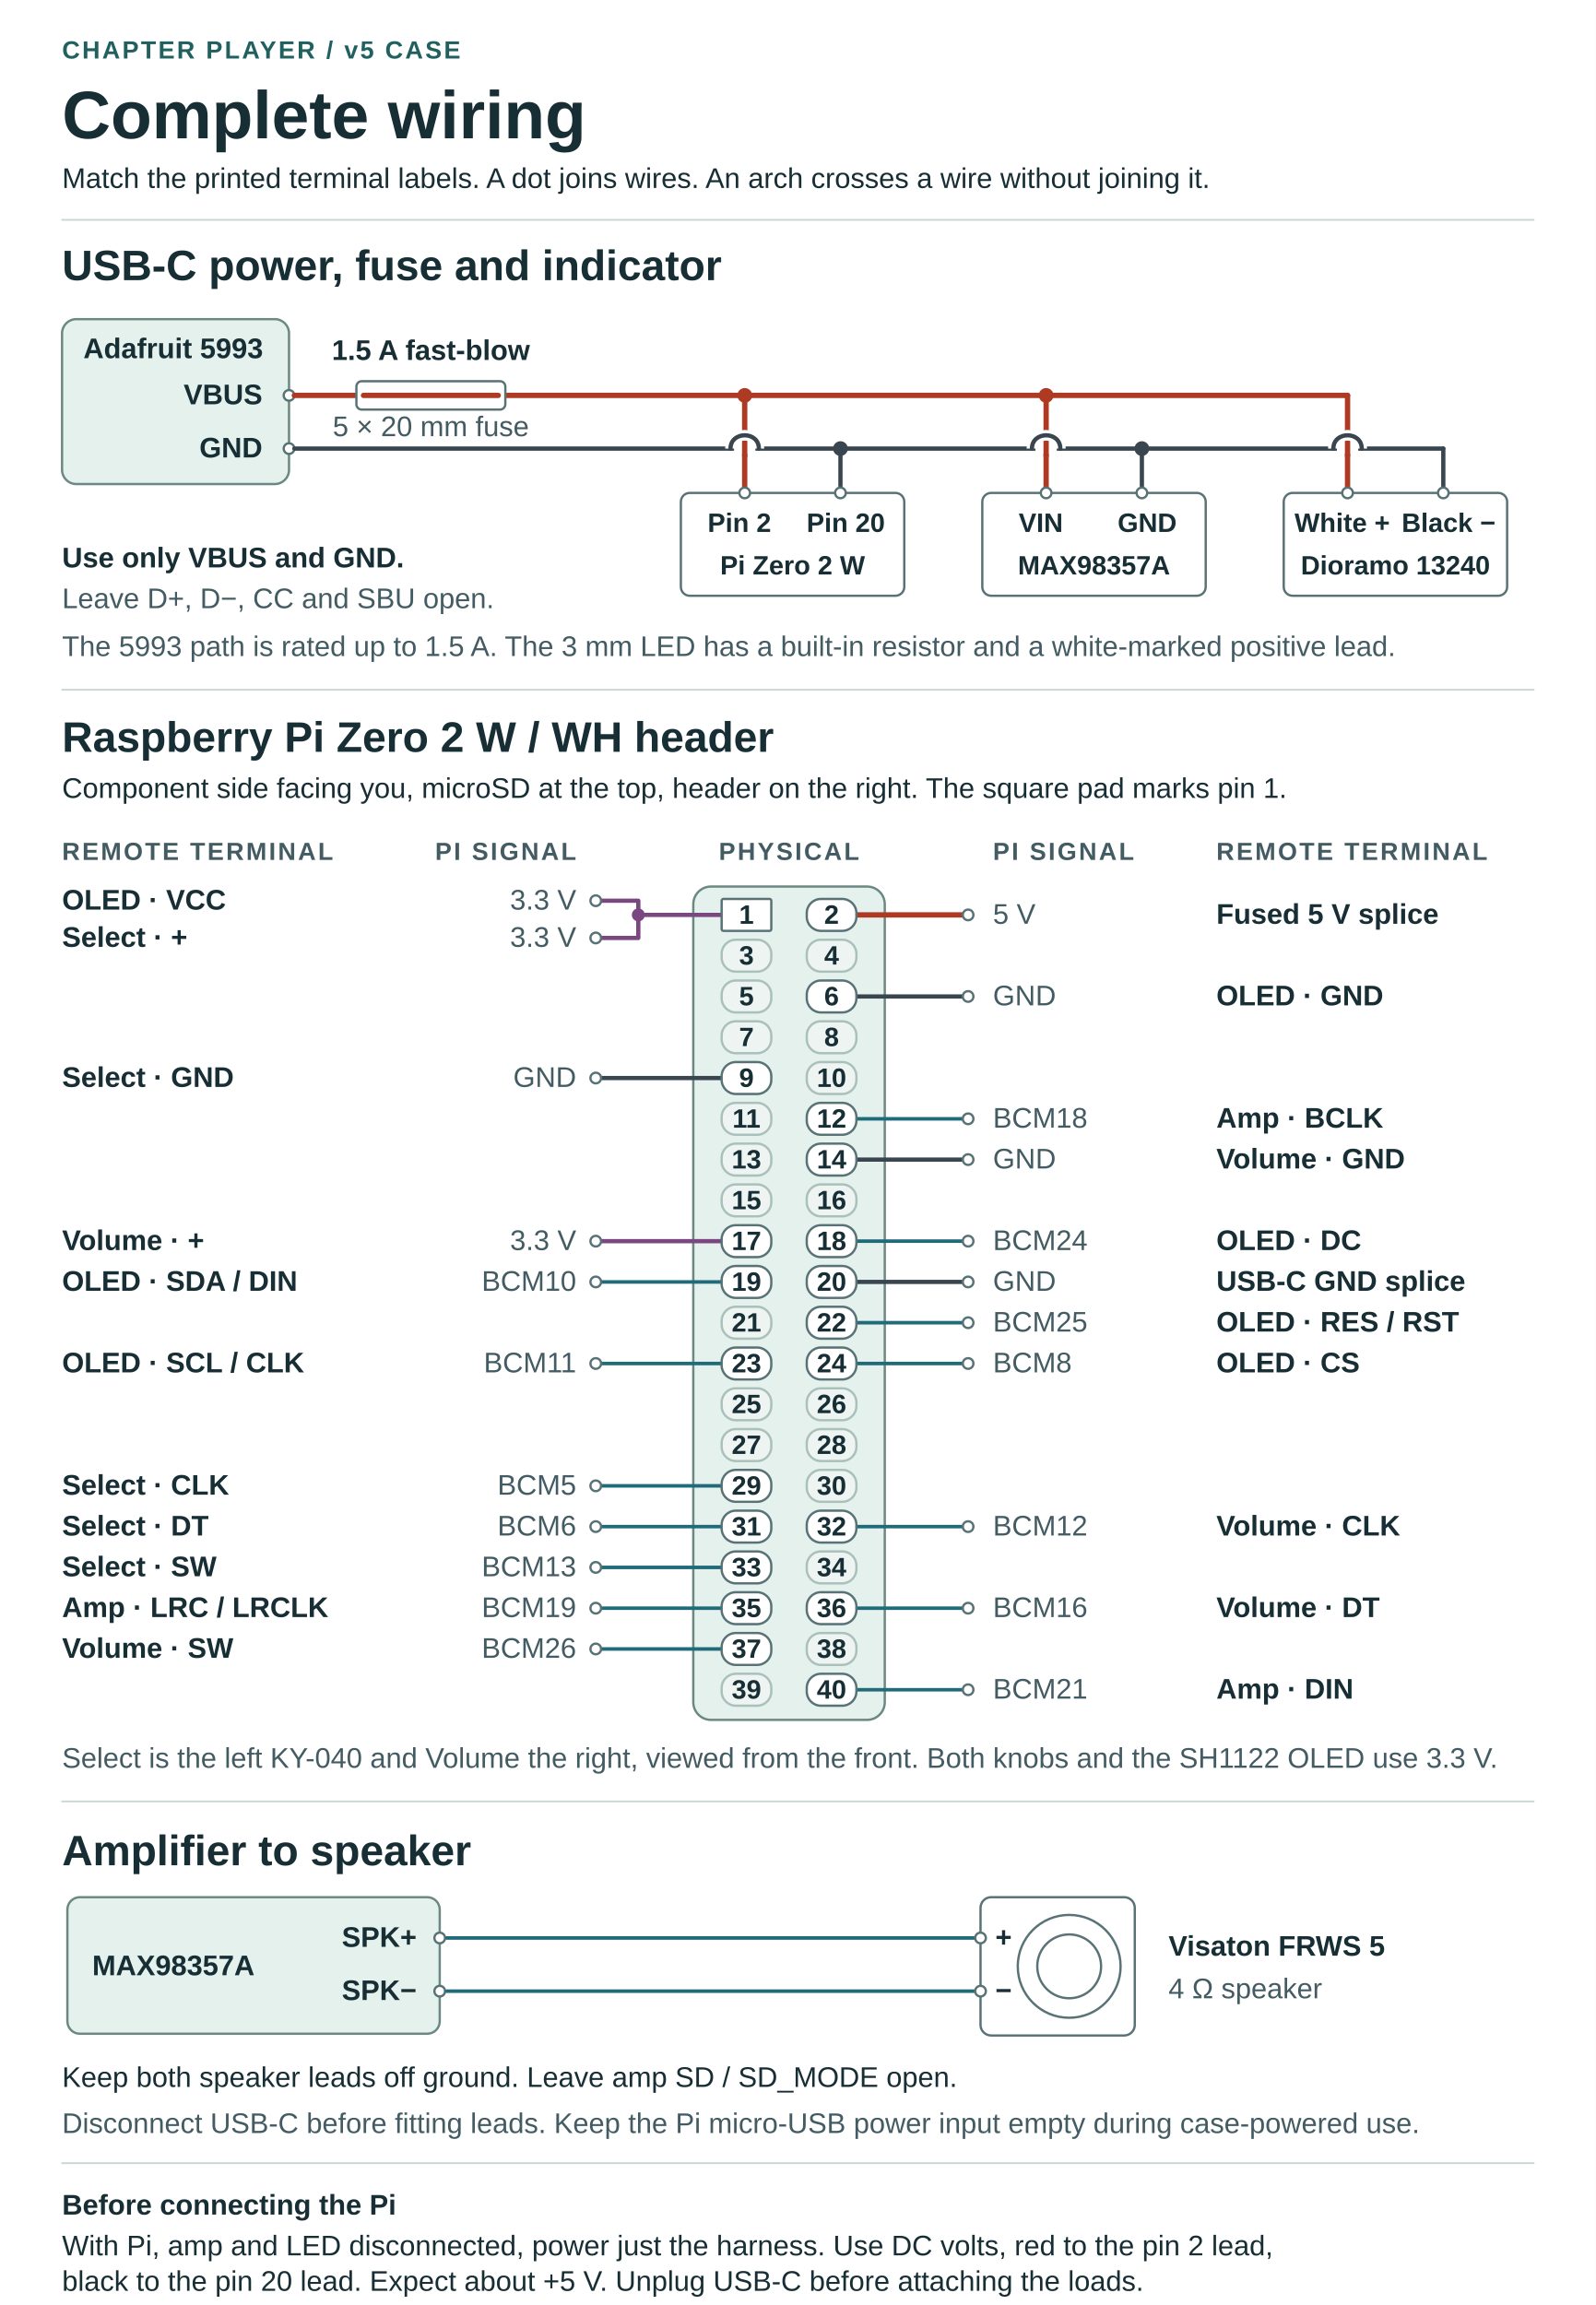
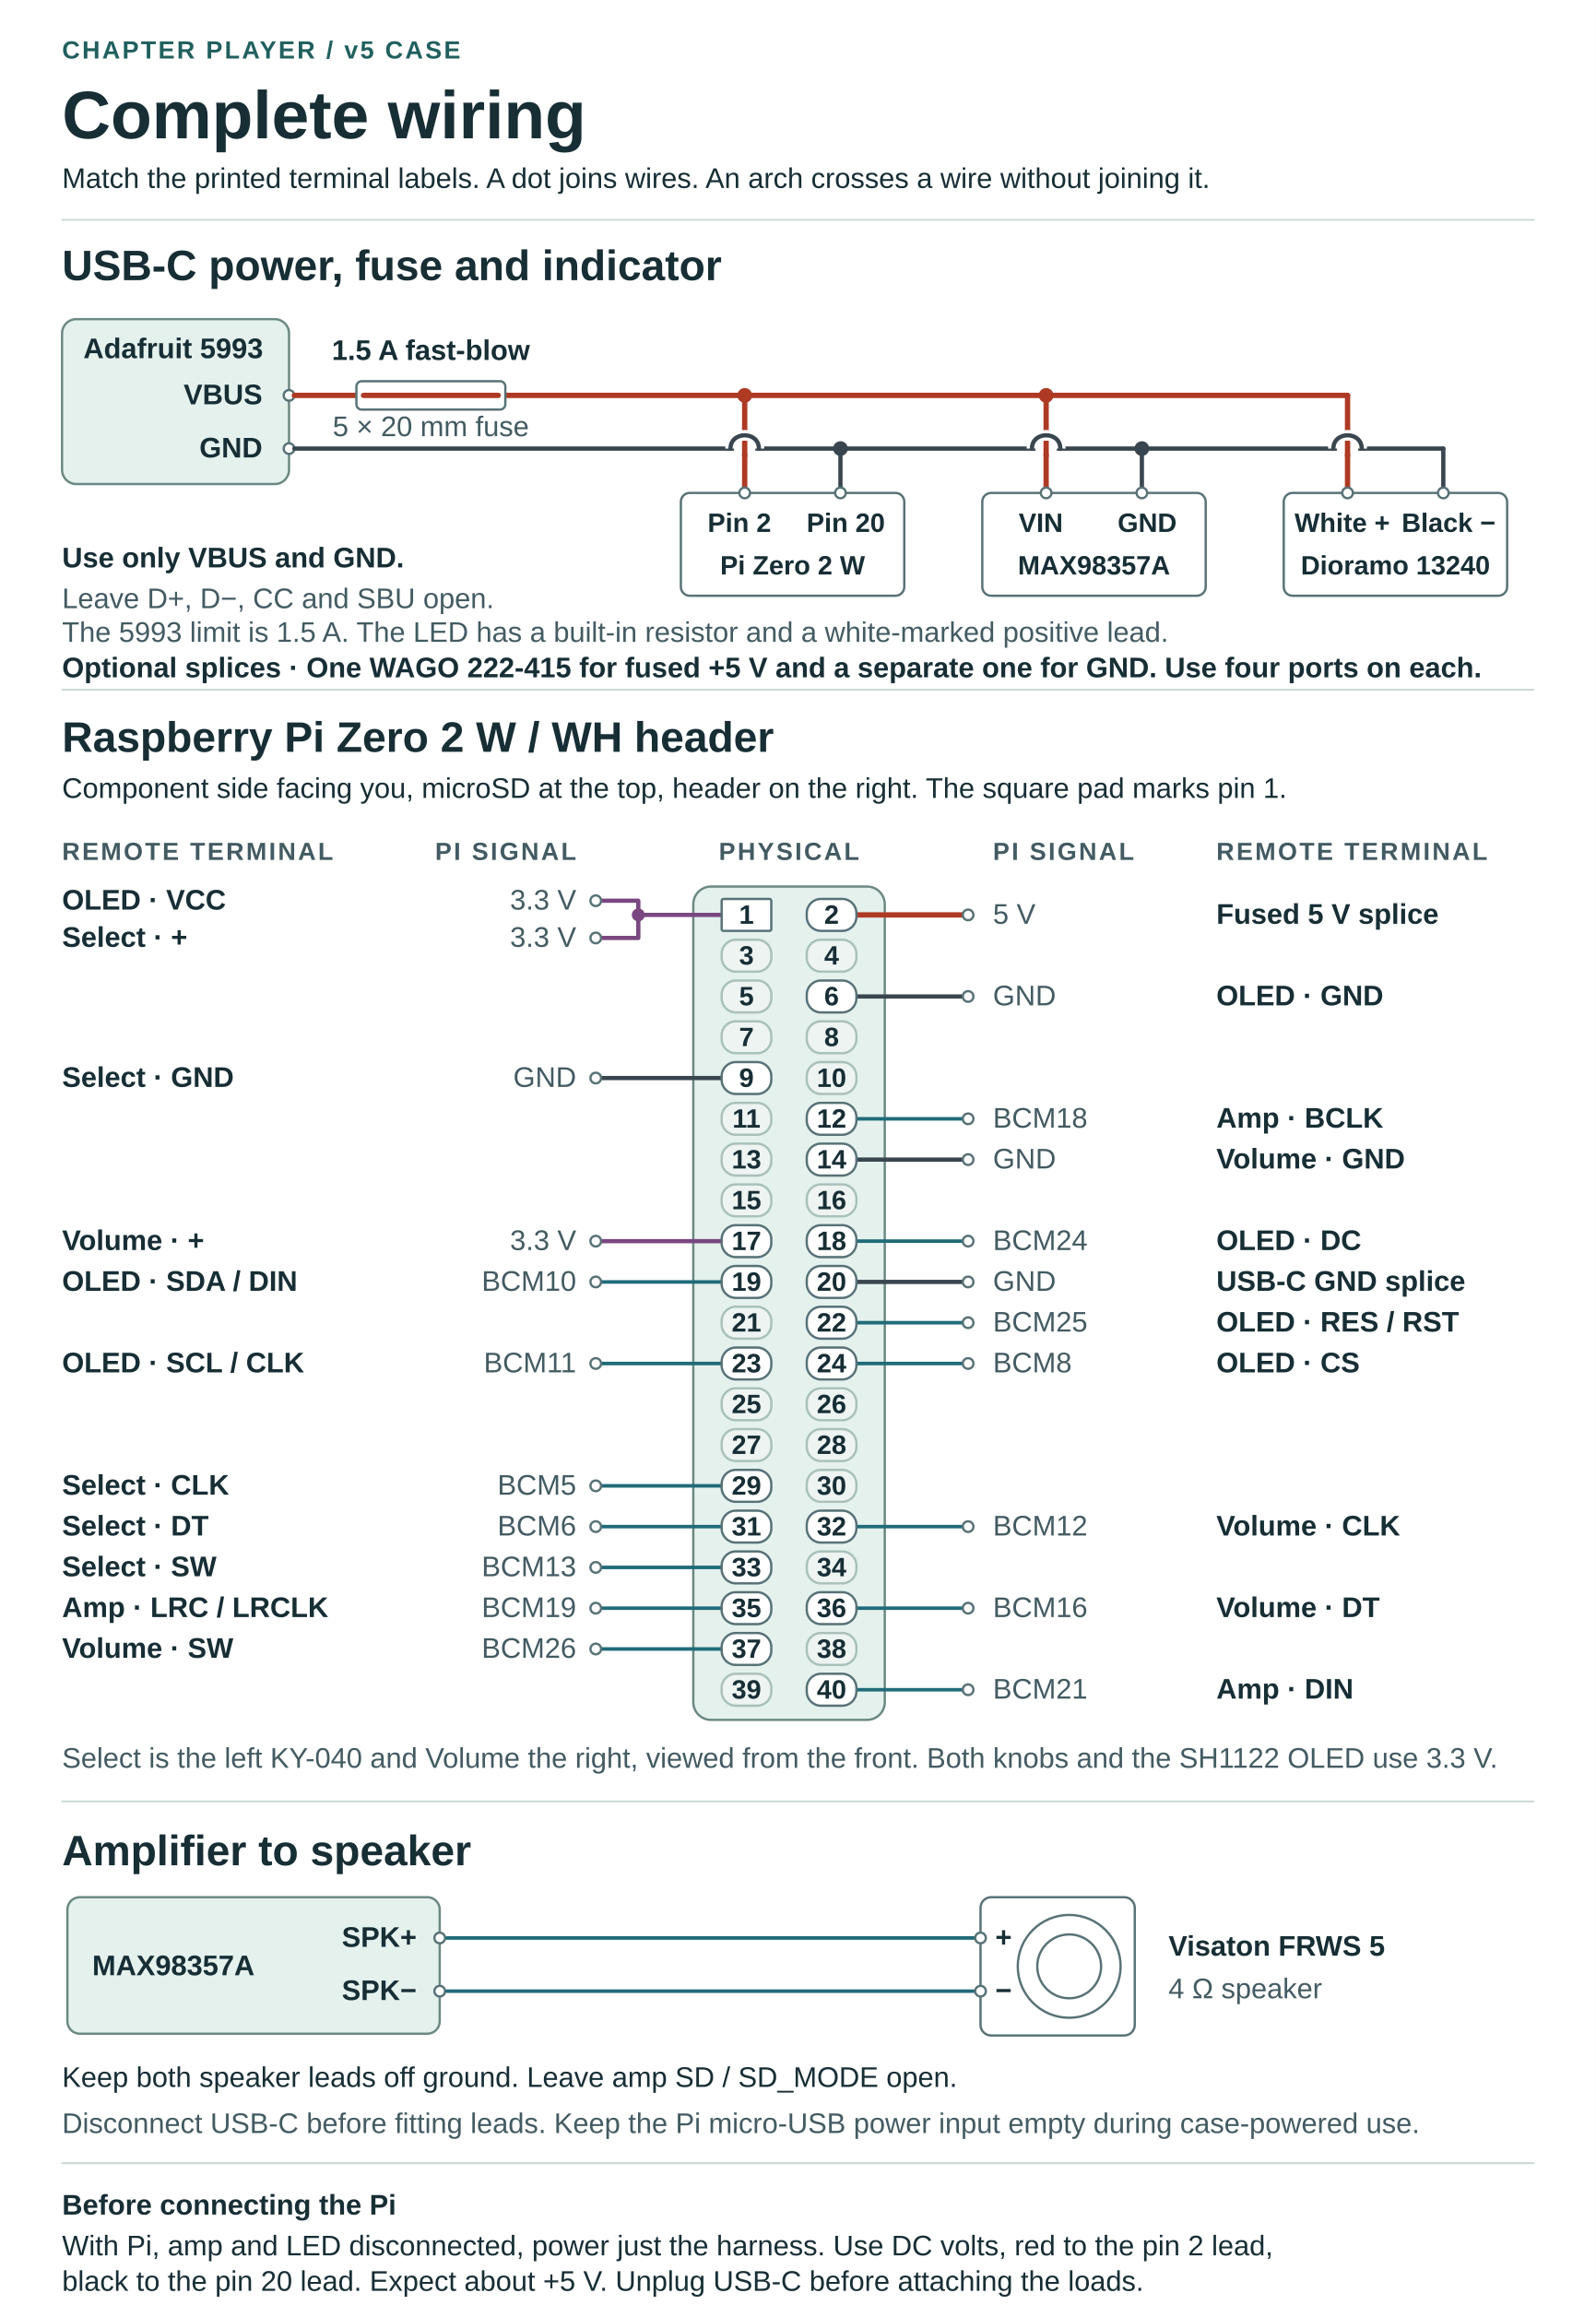
<svg xmlns="http://www.w3.org/2000/svg" viewBox="0 0 900 1300" width="900" height="1300" role="img" aria-labelledby="wiring-title wiring-description">
  <style>
  text { font-family: "Helvetica Neue", Arial, sans-serif; fill: #172e35; }
  .kicker, .caption { font-size: 14px; font-weight: 600; letter-spacing: 1.2px; }
  .kicker { fill: #20605f; }
  .title { font-size: 38px; font-weight: 700; }
  .section { font-size: 24px; font-weight: 700; }
  .body, .label, .small { font-size: 16px; }
  .label { font-weight: 600; }
  .small, .caption { fill: #435b62; }
  .pin { font-size: 15px; font-weight: 700; }
  .terminal, .outer, .board, .fuse, .dot5, .dot0, .dot3, .unused { stroke-width: 1.3; }
  .outer, .terminal, .fuse { fill: white; stroke: #587276; }
  .board { fill: #e4f1ed; stroke: #6b8882; }
  .unused { fill: #edf4f2; stroke: #aac0ba; }
  .signal, .five, .gnd, .three, .audio, .rule { fill: none; stroke-linecap: round; stroke-linejoin: round; }
  .signal, .audio { stroke: #206b79; stroke-width: 2; }
  .five { stroke: #ae3a24; stroke-width: 3; }
  .gnd { stroke: #39464f; stroke-width: 2.4; }
  .three { stroke: #7a4781; stroke-width: 2.4; }
  .rule { stroke: #c8d7d3; stroke-width: 1; }
  .dot5 { fill: #ae3a24; stroke: #ae3a24; }
  .dot0 { fill: #39464f; stroke: #39464f; }
  .dot3 { fill: #7a4781; stroke: #7a4781; }
</style>
  <rect width="900" height="1300" fill="#fff" />
  <text x="35" y="33" class="kicker" text-anchor="start">CHAPTER PLAYER   /   v5 CASE</text>
  <text x="35" y="78" class="title" text-anchor="start">Complete wiring</text>
  <text x="35" y="106" class="body" text-anchor="start">Match the printed terminal labels. A dot joins wires. An arch crosses a wire without joining it.</text>
  <path d="M35 124H865" class="rule" />
  <g id="power-harness">
    <text x="35" y="158" class="section" text-anchor="start">USB-C power, fuse and indicator</text>
    <rect x="35" y="180" width="128" height="93" rx="8" class="board" />
    <text x="47" y="202" class="label" text-anchor="start">Adafruit 5993</text>
    <text x="148" y="228" class="label" text-anchor="end">VBUS</text>
    <text x="148" y="258" class="label" text-anchor="end">GND</text>
    <circle cx="163" cy="223" r="3" class="terminal" />
    <circle cx="163" cy="253" r="3" class="terminal" />
    <path d="M166 223H201m84 0h475" class="five" />
    <rect x="201" y="215" width="84" height="16" rx="3" class="fuse" />
    <path d="M205 223h76" class="five" />
    <text x="243" y="203" class="label" text-anchor="middle">1.5 A fast-blow</text>
    <text x="243" y="246" class="small" text-anchor="middle">5 × 20 mm fuse</text>
    <path d="M166 253H814" class="gnd" />
    <path d="M420 223V278" class="five" />
    <path d="M474 253V278" class="gnd" />
    <circle cx="420" cy="223" r="3.5" class="dot5" />
    <circle cx="474" cy="253" r="3.5" class="dot0" />
    <rect x="384" y="278" width="126" height="58" rx="5" class="outer" />
    <circle cx="420" cy="278" r="3" class="terminal" />
    <circle cx="474" cy="278" r="3" class="terminal" />
    <text x="417" y="300" class="pin" text-anchor="middle">Pin 2</text>
    <text x="477" y="300" class="pin" text-anchor="middle">Pin 20</text>
    <text x="447" y="324" class="pin" text-anchor="middle">Pi Zero 2 W</text>
    <path d="M590 223V278" class="five" />
    <path d="M644 253V278" class="gnd" />
    <circle cx="590" cy="223" r="3.5" class="dot5" />
    <circle cx="644" cy="253" r="3.5" class="dot0" />
    <rect x="554" y="278" width="126" height="58" rx="5" class="outer" />
    <circle cx="590" cy="278" r="3" class="terminal" />
    <circle cx="644" cy="278" r="3" class="terminal" />
    <text x="587" y="300" class="pin" text-anchor="middle">VIN</text>
    <text x="647" y="300" class="pin" text-anchor="middle">GND</text>
    <text x="617" y="324" class="pin" text-anchor="middle">MAX98357A</text>
    <path d="M760 223V278" class="five" />
    <path d="M814 253V278" class="gnd" />
    <rect x="724" y="278" width="126" height="58" rx="5" class="outer" />
    <circle cx="760" cy="278" r="3" class="terminal" />
    <circle cx="814" cy="278" r="3" class="terminal" />
    <text x="757" y="300" class="pin" text-anchor="middle">White +</text>
    <text x="817" y="300" class="pin" text-anchor="middle">Black −</text>
    <text x="787" y="324" class="pin" text-anchor="middle">Dioramo 13240</text>
    <rect x="414" y="244" width="12" height="12" fill="white" />
    <path d="M420 243V257" class="five" />
    <path d="M412 253c0 -10 16 -10 16 0" fill="none" stroke="white" stroke-width="6" />
    <path d="M412 253c0 -10 16 -10 16 0" class="gnd" />
    <rect x="584" y="244" width="12" height="12" fill="white" />
    <path d="M590 243V257" class="five" />
    <path d="M582 253c0 -10 16 -10 16 0" fill="none" stroke="white" stroke-width="6" />
    <path d="M582 253c0 -10 16 -10 16 0" class="gnd" />
    <rect x="754" y="244" width="12" height="12" fill="white" />
    <path d="M760 243V257" class="five" />
    <path d="M752 253c0 -10 16 -10 16 0" fill="none" stroke="white" stroke-width="6" />
    <path d="M752 253c0 -10 16 -10 16 0" class="gnd" />
    <text x="35" y="320" class="label" text-anchor="start">Use only VBUS and GND.</text>
    <text x="35" y="343" class="small" text-anchor="start">Leave D+, D−, CC and SBU open.</text>
-     <text x="35" y="370" class="small" text-anchor="start">The 5993 path is rated up to 1.5 A. The 3 mm LED has a built-in resistor and a white-marked positive lead.</text>
+     <text x="35" y="362" class="small" text-anchor="start">The 5993 limit is 1.5 A. The LED has a built-in resistor and a white-marked positive lead.</text>
+     <text x="35" y="382" class="label" text-anchor="start">Optional splices · One WAGO 222-415 for fused +5 V and a separate one for GND. Use four ports on each.</text>
  </g>
  <path d="M35 389H865" class="rule" />
  <g id="pi-header">
    <text x="35" y="424" class="section" text-anchor="start">Raspberry Pi Zero 2 W / WH header</text>
    <text x="35" y="450" class="body" text-anchor="start">Component side facing you, microSD at the top, header on the right. The square pad marks pin 1.</text>
    <text x="35" y="485" class="caption" text-anchor="start">REMOTE TERMINAL</text>
    <text x="325" y="485" class="caption" text-anchor="end">PI SIGNAL</text>
    <text x="445" y="485" class="caption" text-anchor="middle">PHYSICAL</text>
    <text x="560" y="485" class="caption" text-anchor="start">PI SIGNAL</text>
    <text x="686" y="485" class="caption" text-anchor="start">REMOTE TERMINAL</text>
    <rect x="391" y="500" width="108" height="470" rx="10" class="board" />
    <path d="M407 516H360V508H337 M360 516V529H337" class="three" />
    <circle cx="360" cy="516" r="3" class="dot3" />
    <circle cx="336" cy="508" r="3" class="terminal" />
    <text x="35" y="513" class="label" text-anchor="start">OLED · VCC</text>
    <text x="325" y="513" class="small" text-anchor="end">3.3 V</text>
    <circle cx="336" cy="529" r="3" class="terminal" />
    <text x="35" y="534" class="label" text-anchor="start">Select · +</text>
    <text x="325" y="534" class="small" text-anchor="end">3.3 V</text>
    <rect x="407" y="507" width="28" height="18" rx="1" class="terminal" />
    <text x="421" y="521" class="pin" text-anchor="middle">1</text>
    <path d="M483 516H545" class="five" />
    <circle cx="546" cy="516" r="3" class="terminal" />
    <text x="560" y="521" class="small" text-anchor="start">5 V</text>
    <text x="686" y="521" class="label" text-anchor="start">Fused 5 V splice</text>
    <rect x="455" y="507" width="28" height="18" rx="8" class="terminal" />
    <text x="469" y="521" class="pin" text-anchor="middle">2</text>
    <rect x="407" y="530" width="28" height="18" rx="8" class="unused" />
    <text x="421" y="544" class="pin" text-anchor="middle">3</text>
    <rect x="455" y="530" width="28" height="18" rx="8" class="unused" />
    <text x="469" y="544" class="pin" text-anchor="middle">4</text>
    <rect x="407" y="553" width="28" height="18" rx="8" class="unused" />
    <text x="421" y="567" class="pin" text-anchor="middle">5</text>
    <path d="M483 562H545" class="gnd" />
    <circle cx="546" cy="562" r="3" class="terminal" />
    <text x="560" y="567" class="small" text-anchor="start">GND</text>
    <text x="686" y="567" class="label" text-anchor="start">OLED · GND</text>
    <rect x="455" y="553" width="28" height="18" rx="8" class="terminal" />
    <text x="469" y="567" class="pin" text-anchor="middle">6</text>
    <rect x="407" y="576" width="28" height="18" rx="8" class="unused" />
    <text x="421" y="590" class="pin" text-anchor="middle">7</text>
    <rect x="455" y="576" width="28" height="18" rx="8" class="unused" />
    <text x="469" y="590" class="pin" text-anchor="middle">8</text>
    <path d="M407 608H337" class="gnd" />
    <circle cx="336" cy="608" r="3" class="terminal" />
    <text x="35" y="613" class="label" text-anchor="start">Select · GND</text>
    <text x="325" y="613" class="small" text-anchor="end">GND</text>
    <rect x="407" y="599" width="28" height="18" rx="8" class="terminal" />
    <text x="421" y="613" class="pin" text-anchor="middle">9</text>
    <rect x="455" y="599" width="28" height="18" rx="8" class="unused" />
    <text x="469" y="613" class="pin" text-anchor="middle">10</text>
    <rect x="407" y="622" width="28" height="18" rx="8" class="unused" />
    <text x="421" y="636" class="pin" text-anchor="middle">11</text>
    <path d="M483 631H545" class="signal" />
    <circle cx="546" cy="631" r="3" class="terminal" />
    <text x="560" y="636" class="small" text-anchor="start">BCM18</text>
    <text x="686" y="636" class="label" text-anchor="start">Amp · BCLK</text>
    <rect x="455" y="622" width="28" height="18" rx="8" class="terminal" />
    <text x="469" y="636" class="pin" text-anchor="middle">12</text>
    <rect x="407" y="645" width="28" height="18" rx="8" class="unused" />
    <text x="421" y="659" class="pin" text-anchor="middle">13</text>
    <path d="M483 654H545" class="gnd" />
    <circle cx="546" cy="654" r="3" class="terminal" />
    <text x="560" y="659" class="small" text-anchor="start">GND</text>
    <text x="686" y="659" class="label" text-anchor="start">Volume · GND</text>
    <rect x="455" y="645" width="28" height="18" rx="8" class="terminal" />
    <text x="469" y="659" class="pin" text-anchor="middle">14</text>
    <rect x="407" y="668" width="28" height="18" rx="8" class="unused" />
    <text x="421" y="682" class="pin" text-anchor="middle">15</text>
    <rect x="455" y="668" width="28" height="18" rx="8" class="unused" />
    <text x="469" y="682" class="pin" text-anchor="middle">16</text>
    <path d="M407 700H337" class="three" />
    <circle cx="336" cy="700" r="3" class="terminal" />
    <text x="35" y="705" class="label" text-anchor="start">Volume · +</text>
    <text x="325" y="705" class="small" text-anchor="end">3.3 V</text>
    <rect x="407" y="691" width="28" height="18" rx="8" class="terminal" />
    <text x="421" y="705" class="pin" text-anchor="middle">17</text>
    <path d="M483 700H545" class="signal" />
    <circle cx="546" cy="700" r="3" class="terminal" />
    <text x="560" y="705" class="small" text-anchor="start">BCM24</text>
    <text x="686" y="705" class="label" text-anchor="start">OLED · DC</text>
    <rect x="455" y="691" width="28" height="18" rx="8" class="terminal" />
    <text x="469" y="705" class="pin" text-anchor="middle">18</text>
    <path d="M407 723H337" class="signal" />
    <circle cx="336" cy="723" r="3" class="terminal" />
    <text x="35" y="728" class="label" text-anchor="start">OLED · SDA / DIN</text>
    <text x="325" y="728" class="small" text-anchor="end">BCM10</text>
    <rect x="407" y="714" width="28" height="18" rx="8" class="terminal" />
    <text x="421" y="728" class="pin" text-anchor="middle">19</text>
    <path d="M483 723H545" class="gnd" />
    <circle cx="546" cy="723" r="3" class="terminal" />
    <text x="560" y="728" class="small" text-anchor="start">GND</text>
    <text x="686" y="728" class="label" text-anchor="start">USB-C GND splice</text>
    <rect x="455" y="714" width="28" height="18" rx="8" class="terminal" />
    <text x="469" y="728" class="pin" text-anchor="middle">20</text>
    <rect x="407" y="737" width="28" height="18" rx="8" class="unused" />
    <text x="421" y="751" class="pin" text-anchor="middle">21</text>
    <path d="M483 746H545" class="signal" />
    <circle cx="546" cy="746" r="3" class="terminal" />
    <text x="560" y="751" class="small" text-anchor="start">BCM25</text>
    <text x="686" y="751" class="label" text-anchor="start">OLED · RES / RST</text>
    <rect x="455" y="737" width="28" height="18" rx="8" class="terminal" />
    <text x="469" y="751" class="pin" text-anchor="middle">22</text>
    <path d="M407 769H337" class="signal" />
    <circle cx="336" cy="769" r="3" class="terminal" />
    <text x="35" y="774" class="label" text-anchor="start">OLED · SCL / CLK</text>
    <text x="325" y="774" class="small" text-anchor="end">BCM11</text>
    <rect x="407" y="760" width="28" height="18" rx="8" class="terminal" />
    <text x="421" y="774" class="pin" text-anchor="middle">23</text>
    <path d="M483 769H545" class="signal" />
    <circle cx="546" cy="769" r="3" class="terminal" />
    <text x="560" y="774" class="small" text-anchor="start">BCM8</text>
    <text x="686" y="774" class="label" text-anchor="start">OLED · CS</text>
    <rect x="455" y="760" width="28" height="18" rx="8" class="terminal" />
    <text x="469" y="774" class="pin" text-anchor="middle">24</text>
    <rect x="407" y="783" width="28" height="18" rx="8" class="unused" />
    <text x="421" y="797" class="pin" text-anchor="middle">25</text>
    <rect x="455" y="783" width="28" height="18" rx="8" class="unused" />
    <text x="469" y="797" class="pin" text-anchor="middle">26</text>
    <rect x="407" y="806" width="28" height="18" rx="8" class="unused" />
    <text x="421" y="820" class="pin" text-anchor="middle">27</text>
    <rect x="455" y="806" width="28" height="18" rx="8" class="unused" />
    <text x="469" y="820" class="pin" text-anchor="middle">28</text>
    <path d="M407 838H337" class="signal" />
    <circle cx="336" cy="838" r="3" class="terminal" />
    <text x="35" y="843" class="label" text-anchor="start">Select · CLK</text>
    <text x="325" y="843" class="small" text-anchor="end">BCM5</text>
    <rect x="407" y="829" width="28" height="18" rx="8" class="terminal" />
    <text x="421" y="843" class="pin" text-anchor="middle">29</text>
    <rect x="455" y="829" width="28" height="18" rx="8" class="unused" />
    <text x="469" y="843" class="pin" text-anchor="middle">30</text>
    <path d="M407 861H337" class="signal" />
    <circle cx="336" cy="861" r="3" class="terminal" />
    <text x="35" y="866" class="label" text-anchor="start">Select · DT</text>
    <text x="325" y="866" class="small" text-anchor="end">BCM6</text>
    <rect x="407" y="852" width="28" height="18" rx="8" class="terminal" />
    <text x="421" y="866" class="pin" text-anchor="middle">31</text>
    <path d="M483 861H545" class="signal" />
    <circle cx="546" cy="861" r="3" class="terminal" />
    <text x="560" y="866" class="small" text-anchor="start">BCM12</text>
    <text x="686" y="866" class="label" text-anchor="start">Volume · CLK</text>
    <rect x="455" y="852" width="28" height="18" rx="8" class="terminal" />
    <text x="469" y="866" class="pin" text-anchor="middle">32</text>
    <path d="M407 884H337" class="signal" />
    <circle cx="336" cy="884" r="3" class="terminal" />
    <text x="35" y="889" class="label" text-anchor="start">Select · SW</text>
    <text x="325" y="889" class="small" text-anchor="end">BCM13</text>
    <rect x="407" y="875" width="28" height="18" rx="8" class="terminal" />
    <text x="421" y="889" class="pin" text-anchor="middle">33</text>
    <rect x="455" y="875" width="28" height="18" rx="8" class="unused" />
    <text x="469" y="889" class="pin" text-anchor="middle">34</text>
    <path d="M407 907H337" class="signal" />
    <circle cx="336" cy="907" r="3" class="terminal" />
    <text x="35" y="912" class="label" text-anchor="start">Amp · LRC / LRCLK</text>
    <text x="325" y="912" class="small" text-anchor="end">BCM19</text>
    <rect x="407" y="898" width="28" height="18" rx="8" class="terminal" />
    <text x="421" y="912" class="pin" text-anchor="middle">35</text>
    <path d="M483 907H545" class="signal" />
    <circle cx="546" cy="907" r="3" class="terminal" />
    <text x="560" y="912" class="small" text-anchor="start">BCM16</text>
    <text x="686" y="912" class="label" text-anchor="start">Volume · DT</text>
    <rect x="455" y="898" width="28" height="18" rx="8" class="terminal" />
    <text x="469" y="912" class="pin" text-anchor="middle">36</text>
    <path d="M407 930H337" class="signal" />
    <circle cx="336" cy="930" r="3" class="terminal" />
    <text x="35" y="935" class="label" text-anchor="start">Volume · SW</text>
    <text x="325" y="935" class="small" text-anchor="end">BCM26</text>
    <rect x="407" y="921" width="28" height="18" rx="8" class="terminal" />
    <text x="421" y="935" class="pin" text-anchor="middle">37</text>
    <rect x="455" y="921" width="28" height="18" rx="8" class="unused" />
    <text x="469" y="935" class="pin" text-anchor="middle">38</text>
    <rect x="407" y="944" width="28" height="18" rx="8" class="unused" />
    <text x="421" y="958" class="pin" text-anchor="middle">39</text>
    <path d="M483 953H545" class="signal" />
    <circle cx="546" cy="953" r="3" class="terminal" />
    <text x="560" y="958" class="small" text-anchor="start">BCM21</text>
    <text x="686" y="958" class="label" text-anchor="start">Amp · DIN</text>
    <rect x="455" y="944" width="28" height="18" rx="8" class="terminal" />
    <text x="469" y="958" class="pin" text-anchor="middle">40</text>
    <text x="35" y="997" class="small" text-anchor="start">Select is the left KY-040 and Volume the right, viewed from the front. Both knobs and the SH1122 OLED use 3.3 V.</text>
  </g>
  <path d="M35 1016H865" class="rule" />
  <g id="speaker">
    <text x="35" y="1052" class="section" text-anchor="start">Amplifier to speaker</text>
    <rect x="38" y="1070" width="210" height="77" rx="7" class="board" />
    <text x="52" y="1114" class="label" text-anchor="start">MAX98357A</text>
    <text x="235" y="1098" class="label" text-anchor="end">SPK+</text>
    <circle cx="248" cy="1093" r="3" class="terminal" />
    <path d="M252 1093H550" class="audio" />
    <text x="235" y="1128" class="label" text-anchor="end">SPK−</text>
    <circle cx="248" cy="1123" r="3" class="terminal" />
    <path d="M252 1123H550" class="audio" />
    <rect x="553" y="1070" width="87" height="78" rx="6" class="outer" />
    <circle cx="603" cy="1109" r="29" class="terminal" />
    <circle cx="603" cy="1109" r="18" class="terminal" />
    <circle cx="553" cy="1093" r="3" class="terminal" />
    <text x="566" y="1098" class="label" text-anchor="middle">+</text>
    <circle cx="553" cy="1123" r="3" class="terminal" />
    <text x="566" y="1128" class="label" text-anchor="middle">−</text>
    <text x="659" y="1103" class="label" text-anchor="start">Visaton FRWS 5</text>
    <text x="659" y="1127" class="small" text-anchor="start">4 Ω speaker</text>
    <text x="35" y="1177" class="body" text-anchor="start">Keep both speaker leads off ground. Leave amp SD / SD_MODE open.</text>
    <text x="35" y="1203" class="small" text-anchor="start">Disconnect USB-C before fitting leads. Keep the Pi micro-USB power input empty during case-powered use.</text>
  </g>
  <path d="M35 1220H865" class="rule" />
  <g id="meter-check">
    <text x="35" y="1249" class="label" text-anchor="start">Before connecting the Pi</text>
    <text x="35" y="1272" class="body" text-anchor="start">With Pi, amp and LED disconnected, power just the harness. Use DC volts, red to the pin 2 lead,</text>
    <text x="35" y="1292" class="body" text-anchor="start">black to the pin 20 lead. Expect about +5 V. Unplug USB-C before attaching the loads.</text>
  </g>
</svg>
